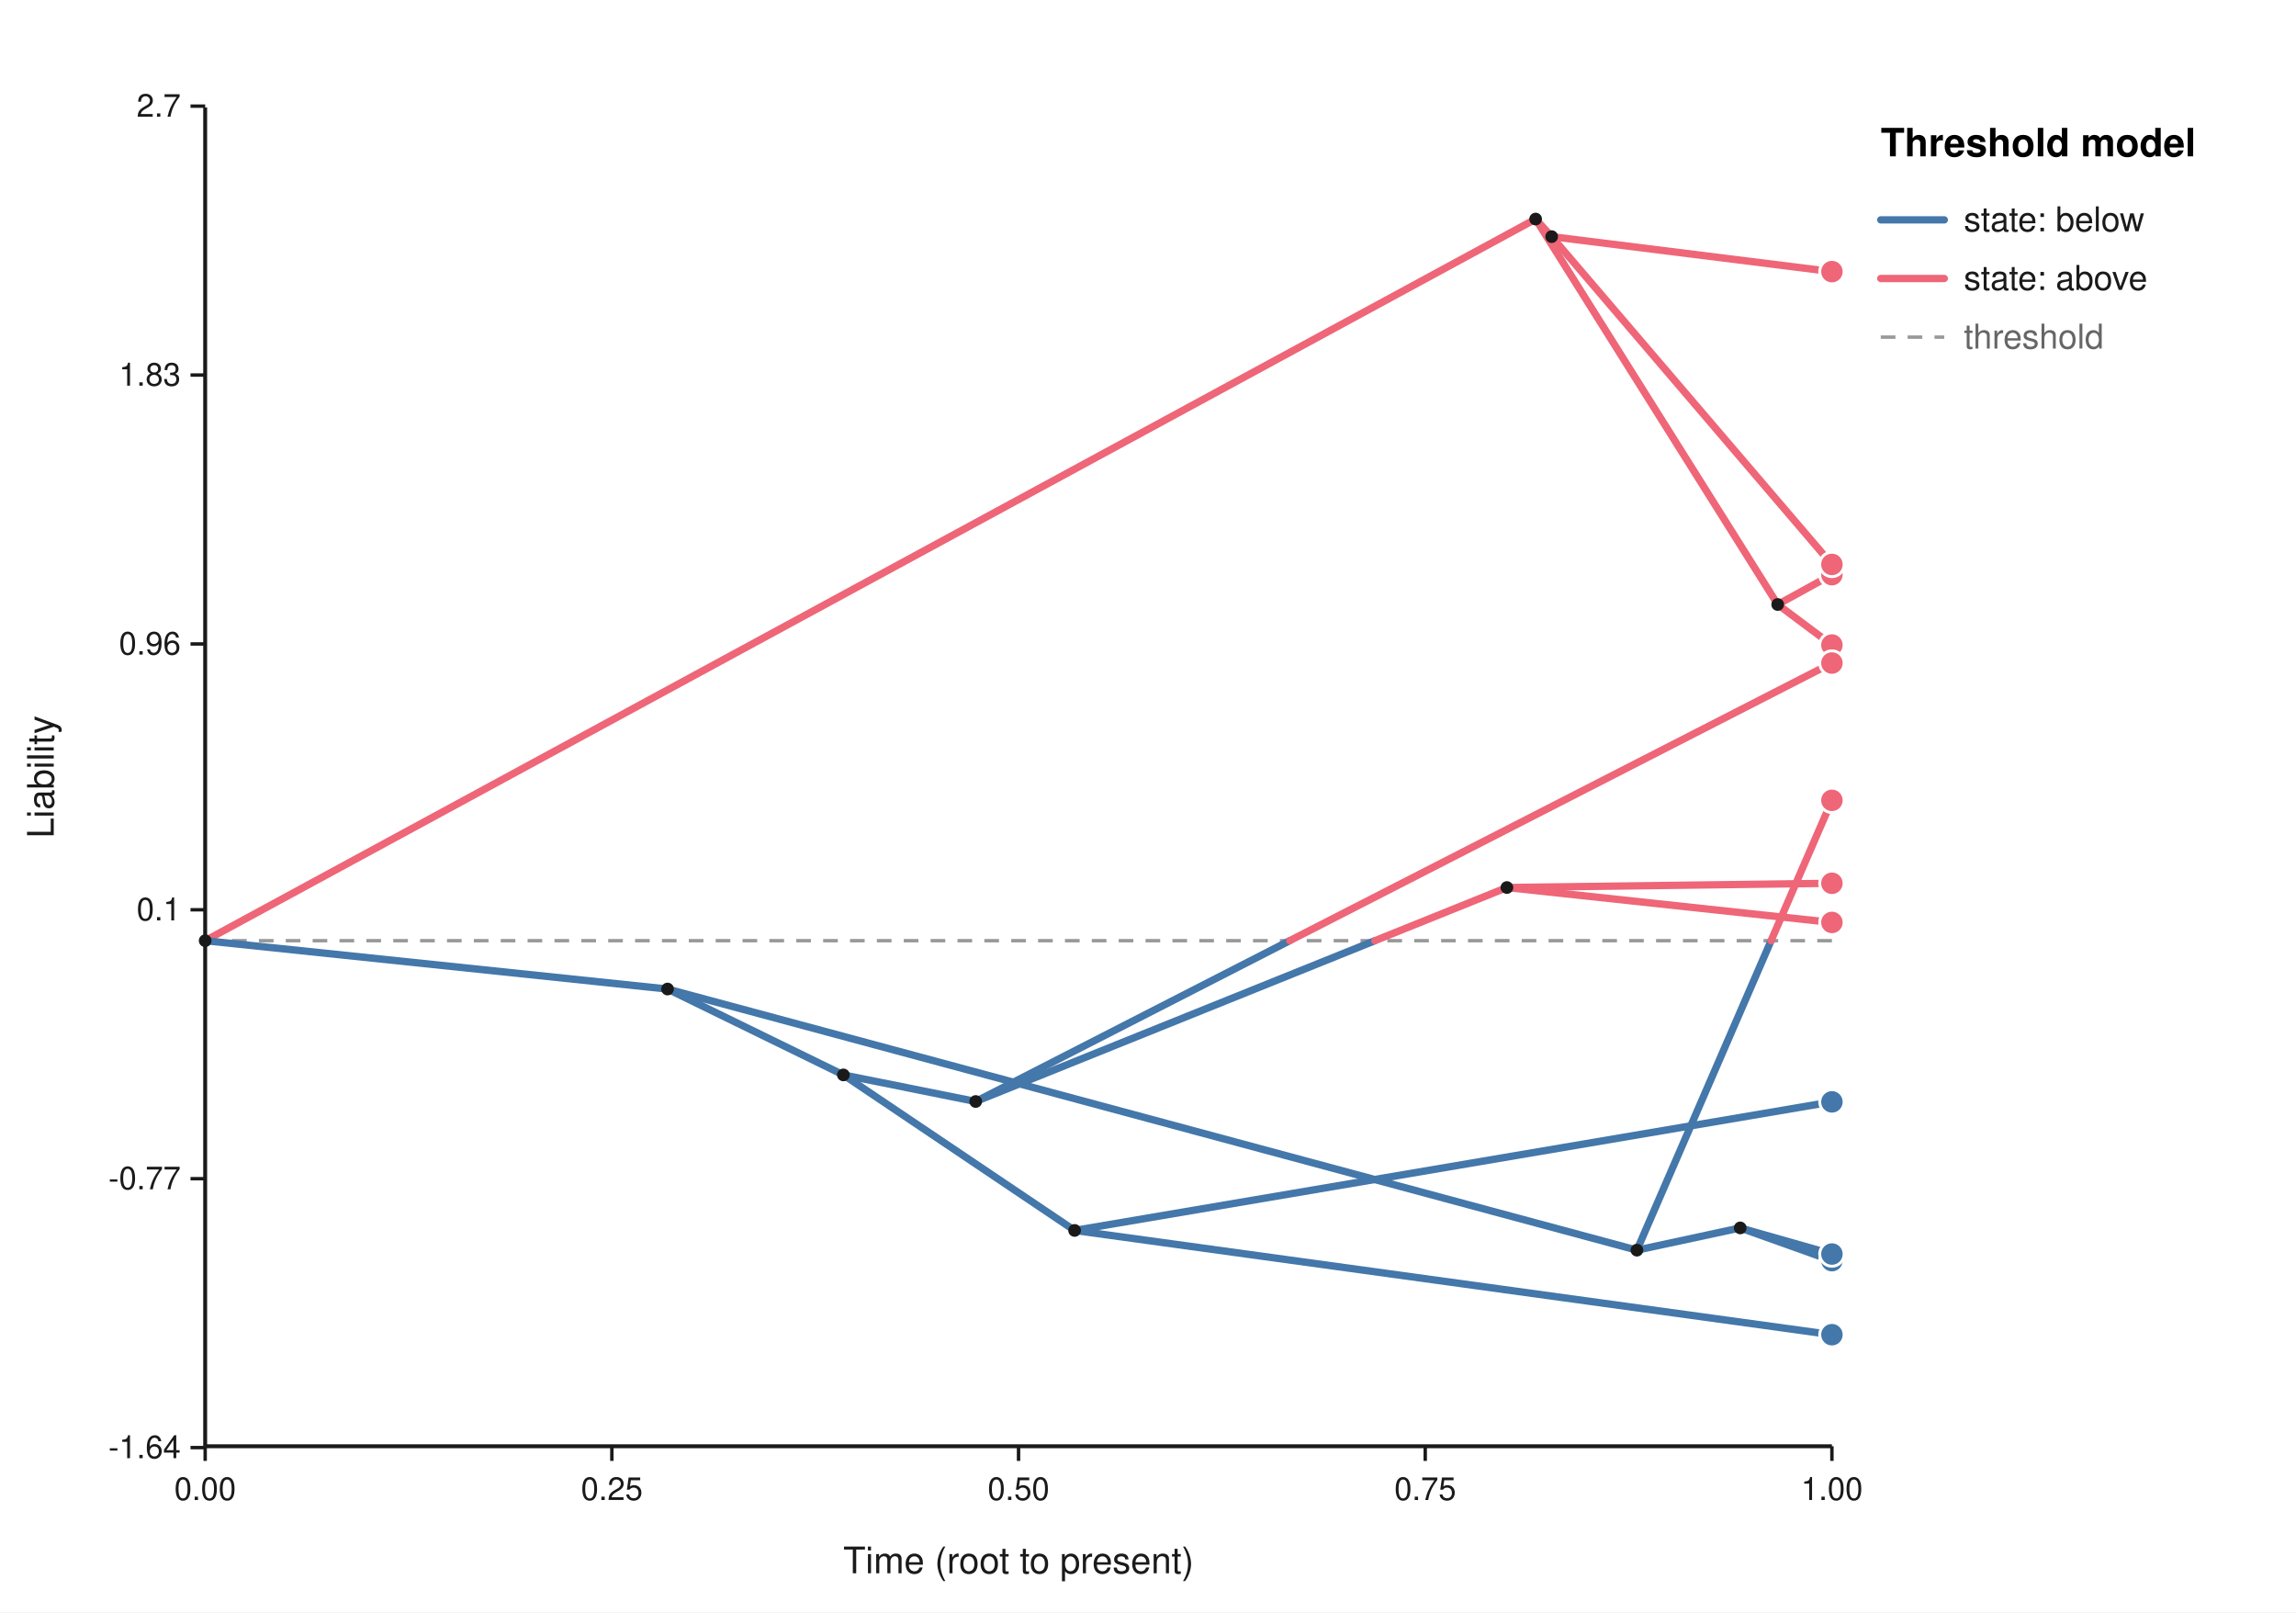
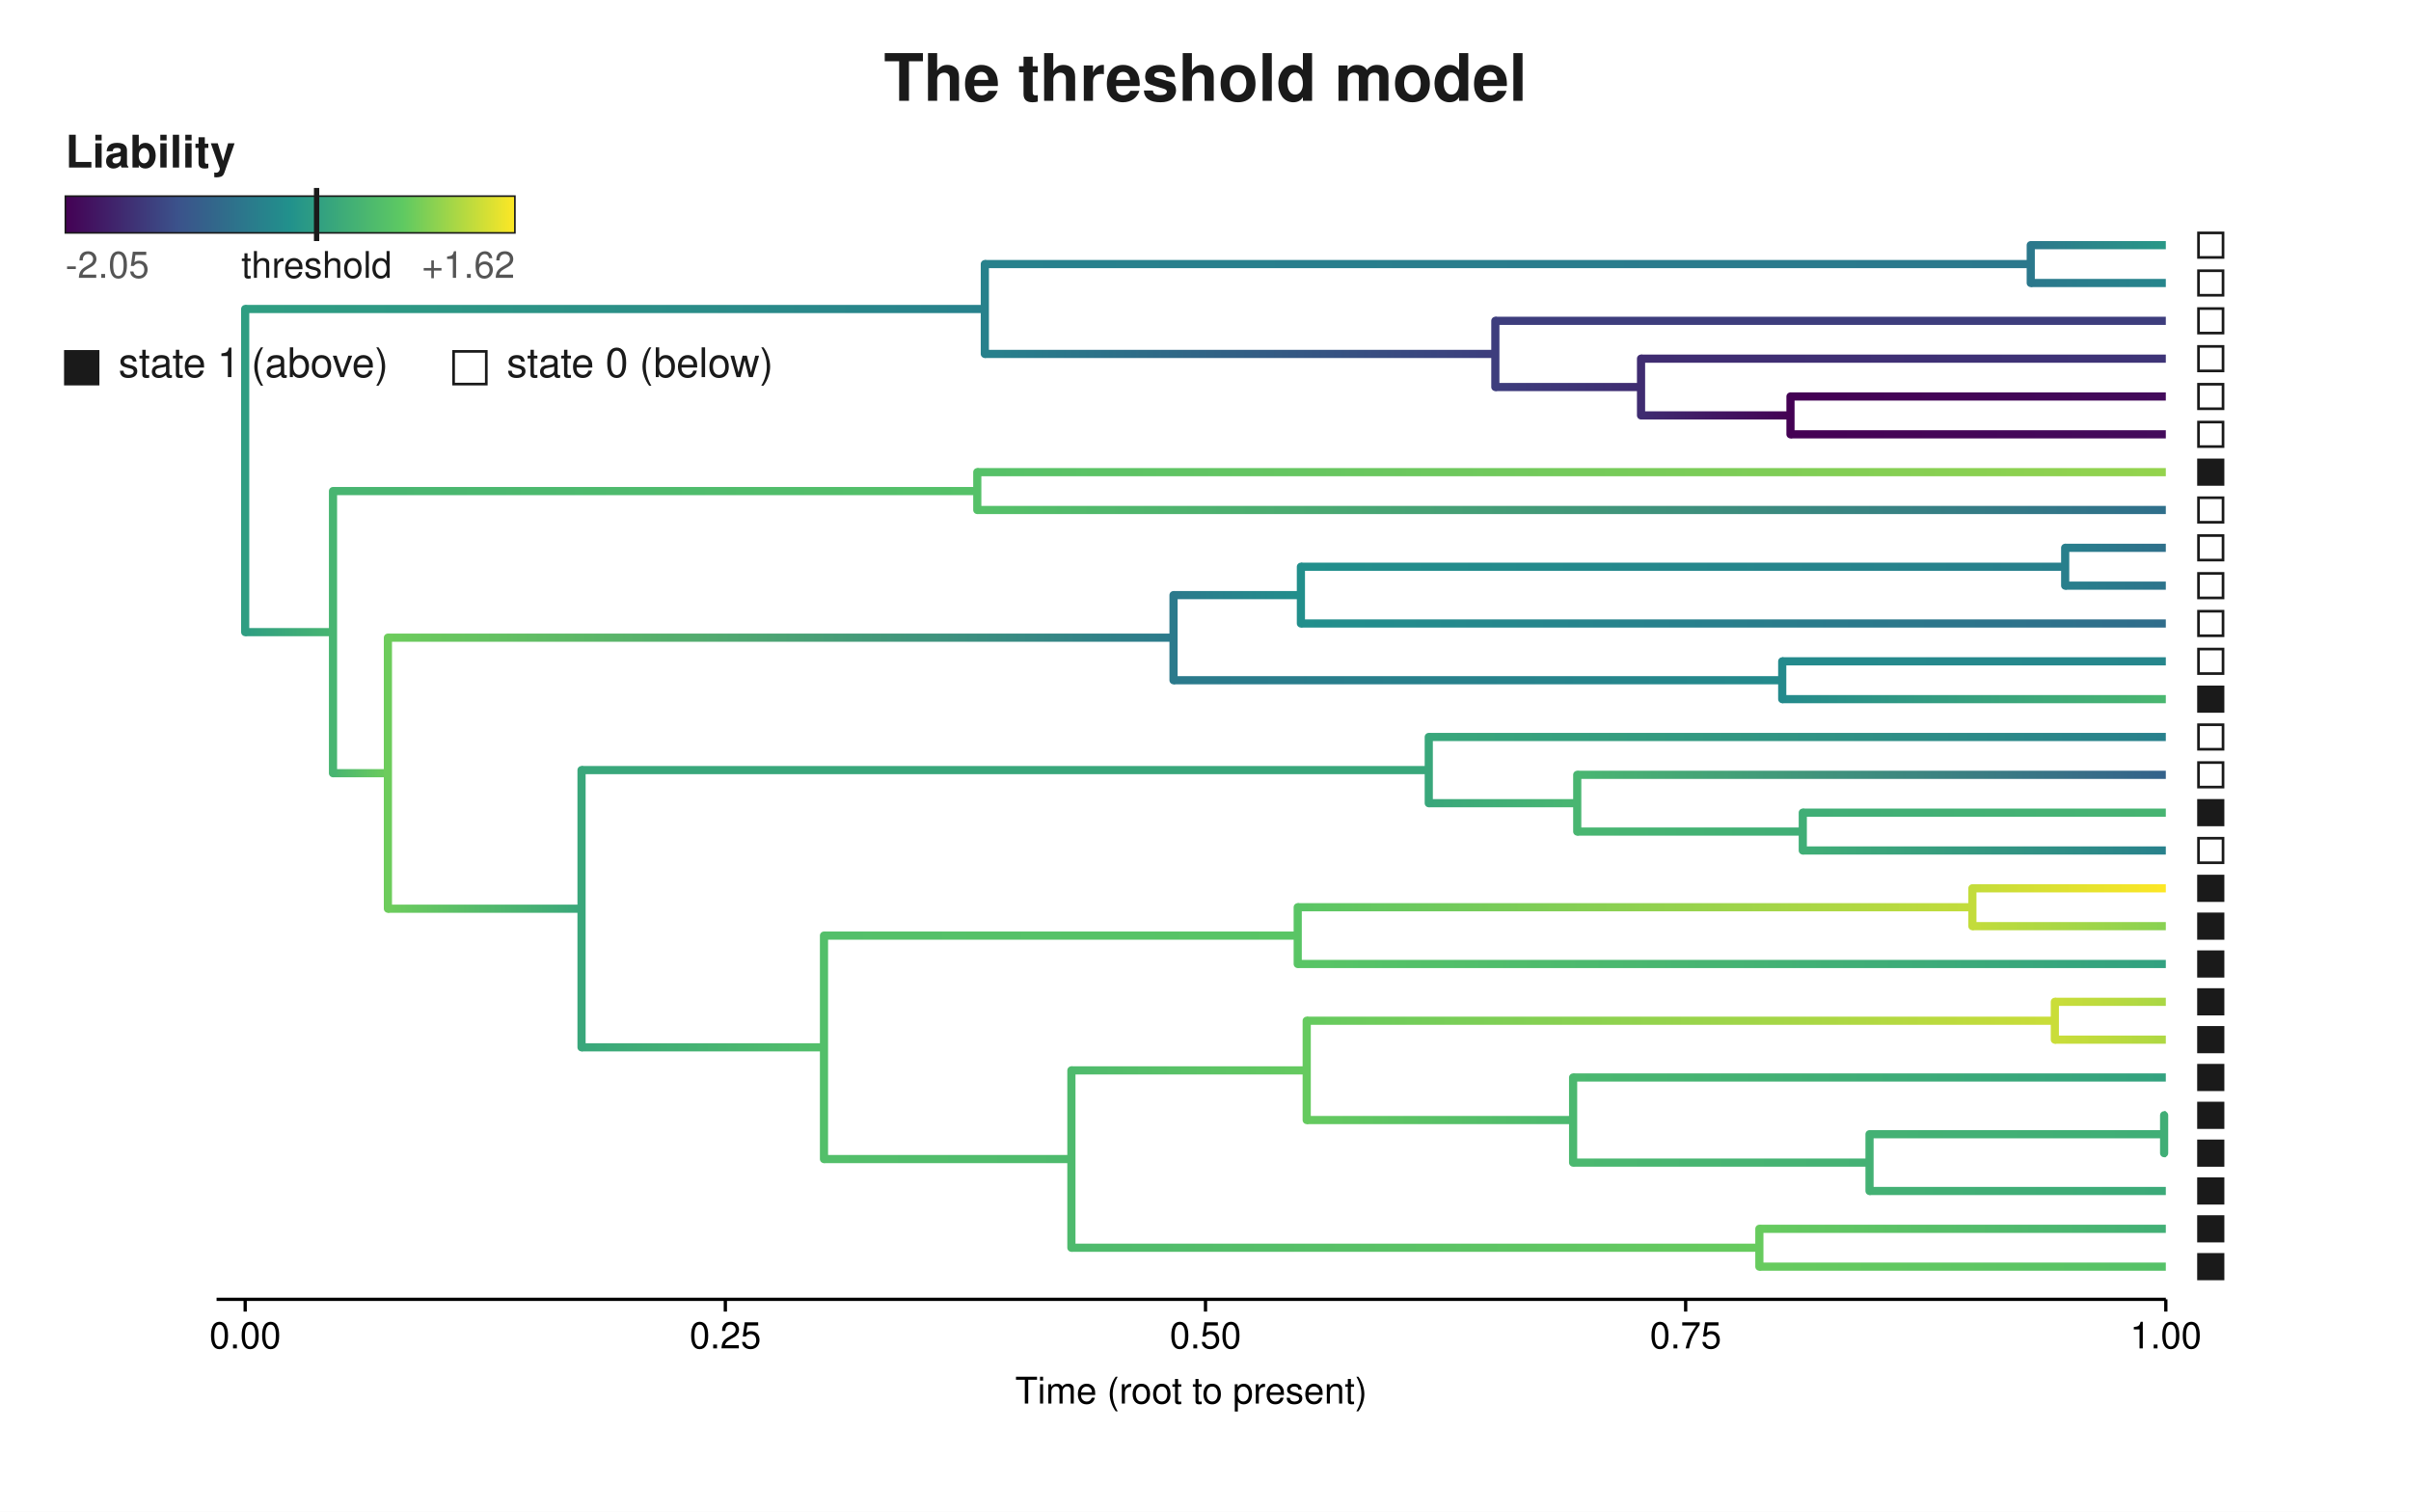
- <svg xmlns="http://www.w3.org/2000/svg" width="940" height="660" viewBox="0 0 940 660">
+ <svg xmlns="http://www.w3.org/2000/svg" xmlns:xlink="http://www.w3.org/1999/xlink" width="1180" height="740" viewBox="-590.0 -370.0 1180 740">
  <defs>
- </defs>
-   <rect x="0" y="0" width="940" height="660" fill="white" />
-   <path d="M84,385.056 L750,385.056" stroke="#999999" stroke-width="1.4" stroke-dasharray="6,5" />
-   <path d="M84,592 L750,592" stroke="#1a1a1a" stroke-width="1.6" />
-   <path d="M84,44 L84,592" stroke="#1a1a1a" stroke-width="1.6" />
-   <path d="M84.0,592 L84.0,598" stroke="#1a1a1a" stroke-width="1.4" />
-   <text x="84.0" y="614" font-size="13" font-family="Helvetica" text-anchor="middle" fill="#1a1a1a">0.00</text>
-   <path d="M250.5,592 L250.5,598" stroke="#1a1a1a" stroke-width="1.4" />
-   <text x="250.5" y="614" font-size="13" font-family="Helvetica" text-anchor="middle" fill="#1a1a1a">0.25</text>
-   <path d="M417.0,592 L417.0,598" stroke="#1a1a1a" stroke-width="1.4" />
-   <text x="417.0" y="614" font-size="13" font-family="Helvetica" text-anchor="middle" fill="#1a1a1a">0.50</text>
-   <path d="M583.5,592 L583.5,598" stroke="#1a1a1a" stroke-width="1.4" />
-   <text x="583.5" y="614" font-size="13" font-family="Helvetica" text-anchor="middle" fill="#1a1a1a">0.75</text>
-   <path d="M750.0,592 L750.0,598" stroke="#1a1a1a" stroke-width="1.4" />
-   <text x="750.0" y="614" font-size="13" font-family="Helvetica" text-anchor="middle" fill="#1a1a1a">1.00</text>
-   <path d="M78,592.552 L84,592.552" stroke="#1a1a1a" stroke-width="1.4" />
-   <text x="74" y="592.552" font-size="13" font-family="Helvetica" text-anchor="end" dominant-baseline="middle" fill="#1a1a1a">-1.64</text>
-   <path d="M78,482.478 L84,482.478" stroke="#1a1a1a" stroke-width="1.4" />
-   <text x="74" y="482.478" font-size="13" font-family="Helvetica" text-anchor="end" dominant-baseline="middle" fill="#1a1a1a">-0.77</text>
-   <path d="M78,372.403 L84,372.403" stroke="#1a1a1a" stroke-width="1.4" />
-   <text x="74" y="372.403" font-size="13" font-family="Helvetica" text-anchor="end" dominant-baseline="middle" fill="#1a1a1a">0.1</text>
-   <path d="M78,263.594 L84,263.594" stroke="#1a1a1a" stroke-width="1.4" />
-   <text x="74" y="263.594" font-size="13" font-family="Helvetica" text-anchor="end" dominant-baseline="middle" fill="#1a1a1a">0.96</text>
-   <path d="M78,153.52 L84,153.52" stroke="#1a1a1a" stroke-width="1.4" />
-   <text x="74" y="153.52" font-size="13" font-family="Helvetica" text-anchor="end" dominant-baseline="middle" fill="#1a1a1a">1.83</text>
-   <path d="M78,43.446 L84,43.446" stroke="#1a1a1a" stroke-width="1.4" />
-   <text x="74" y="43.446" font-size="13" font-family="Helvetica" text-anchor="end" dominant-baseline="middle" fill="#1a1a1a">2.7</text>
-   <text x="417.0" y="644" font-size="15" font-family="Helvetica" text-anchor="middle" fill="#1a1a1a">Time (root to present)</text>
-   <text x="22" y="318.0" font-size="15" font-family="Helvetica" text-anchor="middle" fill="#1a1a1a" transform="rotate(-90, 22, 318.0)">Liability</text>
-   <path d="M84.0,385.056 L628.7,89.667" stroke="#EE6677" stroke-width="3.0" stroke-linecap="round" />
-   <path d="M628.7,89.667 L727.802,247.44" stroke="#EE6677" stroke-width="3.0" stroke-linecap="round" />
-   <path d="M727.802,247.44 L750.0,235.225" stroke="#EE6677" stroke-width="3.0" stroke-linecap="round" />
-   <path d="M727.802,247.44 L750.0,264.029" stroke="#EE6677" stroke-width="3.0" stroke-linecap="round" />
-   <path d="M628.7,89.667 L635.268,96.86" stroke="#EE6677" stroke-width="3.0" stroke-linecap="round" />
-   <path d="M635.268,96.86 L750.0,111.182" stroke="#EE6677" stroke-width="3.0" stroke-linecap="round" />
-   <path d="M635.268,96.86 L750.0,231.038" stroke="#EE6677" stroke-width="3.0" stroke-linecap="round" />
-   <path d="M84.0,385.056 L84.0,385.056" stroke="#EE6677" stroke-width="3.0" stroke-linecap="round" />
-   <path d="M84.0,385.056 L273.3,404.845" stroke="#4477AA" stroke-width="3.0" stroke-linecap="round" />
-   <path d="M273.3,404.845 L670.162,511.733" stroke="#4477AA" stroke-width="3.0" stroke-linecap="round" />
-   <path d="M670.162,511.733 L725.089,385.056" stroke="#4477AA" stroke-width="3.0" stroke-linecap="round" />
-   <path d="M725.089,385.056 L750.0,327.603" stroke="#EE6677" stroke-width="3.0" stroke-linecap="round" />
-   <path d="M670.162,511.733 L712.457,502.627" stroke="#4477AA" stroke-width="3.0" stroke-linecap="round" />
-   <path d="M712.457,502.627 L750.0,516.026" stroke="#4477AA" stroke-width="3.0" stroke-linecap="round" />
-   <path d="M712.457,502.627 L750.0,513.316" stroke="#4477AA" stroke-width="3.0" stroke-linecap="round" />
-   <path d="M273.3,404.845 L345.283,439.994" stroke="#4477AA" stroke-width="3.0" stroke-linecap="round" />
-   <path d="M345.283,439.994 L439.953,503.66" stroke="#4477AA" stroke-width="3.0" stroke-linecap="round" />
-   <path d="M439.953,503.66 L750.0,546.333" stroke="#4477AA" stroke-width="3.0" stroke-linecap="round" />
-   <path d="M439.953,503.66 L750.0,451.034" stroke="#4477AA" stroke-width="3.0" stroke-linecap="round" />
-   <path d="M345.283,439.994 L399.46,450.882" stroke="#4477AA" stroke-width="3.0" stroke-linecap="round" />
-   <path d="M399.46,450.882 L562.904,385.056" stroke="#4477AA" stroke-width="3.0" stroke-linecap="round" />
-   <path d="M562.904,385.056 L616.942,363.292" stroke="#EE6677" stroke-width="3.0" stroke-linecap="round" />
-   <path d="M616.942,363.292 L750.0,377.584" stroke="#EE6677" stroke-width="3.0" stroke-linecap="round" />
-   <path d="M616.942,363.292 L750.0,361.557" stroke="#EE6677" stroke-width="3.0" stroke-linecap="round" />
-   <path d="M399.46,450.882 L528.025,385.056" stroke="#4477AA" stroke-width="3.0" stroke-linecap="round" />
-   <path d="M528.025,385.056 L750.0,271.402" stroke="#EE6677" stroke-width="3.0" stroke-linecap="round" />
-   <circle cx="84.0" cy="385.056" r="2.6" fill="#1a1a1a" />
-   <circle cx="628.7" cy="89.667" r="2.6" fill="#1a1a1a" />
-   <circle cx="727.802" cy="247.44" r="2.6" fill="#1a1a1a" />
-   <circle cx="750.0" cy="235.225" r="5.0" fill="#EE6677" stroke="white" stroke-width="1.2" />
-   <circle cx="750.0" cy="264.029" r="5.0" fill="#EE6677" stroke="white" stroke-width="1.2" />
-   <circle cx="635.268" cy="96.86" r="2.6" fill="#1a1a1a" />
-   <circle cx="750.0" cy="111.182" r="5.0" fill="#EE6677" stroke="white" stroke-width="1.2" />
-   <circle cx="750.0" cy="231.038" r="5.0" fill="#EE6677" stroke="white" stroke-width="1.2" />
-   <circle cx="273.3" cy="404.845" r="2.6" fill="#1a1a1a" />
-   <circle cx="670.162" cy="511.733" r="2.6" fill="#1a1a1a" />
-   <circle cx="750.0" cy="327.603" r="5.0" fill="#EE6677" stroke="white" stroke-width="1.2" />
-   <circle cx="712.457" cy="502.627" r="2.6" fill="#1a1a1a" />
-   <circle cx="750.0" cy="516.026" r="5.0" fill="#4477AA" stroke="white" stroke-width="1.2" />
-   <circle cx="750.0" cy="513.316" r="5.0" fill="#4477AA" stroke="white" stroke-width="1.2" />
-   <circle cx="345.283" cy="439.994" r="2.6" fill="#1a1a1a" />
-   <circle cx="439.953" cy="503.66" r="2.6" fill="#1a1a1a" />
-   <circle cx="750.0" cy="546.333" r="5.0" fill="#4477AA" stroke="white" stroke-width="1.2" />
-   <circle cx="750.0" cy="451.034" r="5.0" fill="#4477AA" stroke="white" stroke-width="1.2" />
-   <circle cx="399.46" cy="450.882" r="2.6" fill="#1a1a1a" />
-   <circle cx="616.942" cy="363.292" r="2.6" fill="#1a1a1a" />
-   <circle cx="750.0" cy="377.584" r="5.0" fill="#EE6677" stroke="white" stroke-width="1.2" />
-   <circle cx="750.0" cy="361.557" r="5.0" fill="#EE6677" stroke="white" stroke-width="1.2" />
-   <circle cx="750.0" cy="271.402" r="5.0" fill="#EE6677" stroke="white" stroke-width="1.2" />
-   <text x="770" y="64" font-size="16" font-weight="bold" font-family="Helvetica" text-anchor="start">Threshold model</text>
-   <path d="M770,90 L796,90" stroke="#4477AA" stroke-width="3.0" stroke-linecap="round" />
-   <text x="804" y="90" font-size="14" font-family="Helvetica" text-anchor="start" dominant-baseline="middle" fill="#1a1a1a">state: below</text>
-   <path d="M770,114 L796,114" stroke="#EE6677" stroke-width="3.0" stroke-linecap="round" />
-   <text x="804" y="114" font-size="14" font-family="Helvetica" text-anchor="start" dominant-baseline="middle" fill="#1a1a1a">state: above</text>
-   <path d="M770,138 L796,138" stroke="#999999" stroke-width="1.4" stroke-dasharray="6,5" />
-   <text x="804" y="138" font-size="14" font-family="Helvetica" text-anchor="start" dominant-baseline="middle" fill="#666">threshold</text>
+     <linearGradient x1="-470.0" y1="-218.75" x2="-108" y2="-218.75" gradientUnits="userSpaceOnUse" id="grad_kk3q4b">
+       <stop offset="0" stop-color="#2f9e82" />
+       <stop offset="1" stop-color="#27818c" />
+     </linearGradient>
+     <linearGradient x1="-470.0" y1="-60.583" x2="-427.021" y2="-60.583" gradientUnits="userSpaceOnUse" id="grad_0b2nqb">
+       <stop offset="0" stop-color="#2f9e82" />
+       <stop offset="1" stop-color="#48b571" />
+     </linearGradient>
+     <linearGradient x1="-108" y1="-240.741" x2="403.891" y2="-240.741" gradientUnits="userSpaceOnUse" id="grad_pmy6rl">
+       <stop offset="0" stop-color="#27818c" />
+       <stop offset="1" stop-color="#2b788c" />
+     </linearGradient>
+     <linearGradient x1="-108" y1="-196.759" x2="141.858" y2="-196.759" gradientUnits="userSpaceOnUse" id="grad_xygypl">
+       <stop offset="0" stop-color="#27818c" />
+       <stop offset="1" stop-color="#3d3d7d" />
+     </linearGradient>
+     <linearGradient x1="-427.021" y1="-129.63" x2="-111.694" y2="-129.63" gradientUnits="userSpaceOnUse" id="grad_hkqjmu">
+       <stop offset="0" stop-color="#48b571" />
+       <stop offset="1" stop-color="#55c168" />
+     </linearGradient>
+     <linearGradient x1="-427.021" y1="8.464" x2="-400.146" y2="8.464" gradientUnits="userSpaceOnUse" id="grad_ur51e3">
+       <stop offset="0" stop-color="#48b571" />
+       <stop offset="1" stop-color="#6dcc5c" />
+     </linearGradient>
+     <linearGradient x1="403.891" y1="-250.0" x2="470.0" y2="-250.0" gradientUnits="userSpaceOnUse" id="grad_9jqhuf">
+       <stop offset="0" stop-color="#2b788c" />
+       <stop offset="1" stop-color="#299887" />
+     </linearGradient>
+     <linearGradient x1="403.891" y1="-231.481" x2="470.0" y2="-231.481" gradientUnits="userSpaceOnUse" id="grad_rbxjdl">
+       <stop offset="0" stop-color="#2b788c" />
+       <stop offset="1" stop-color="#26858c" />
+     </linearGradient>
+     <linearGradient x1="141.858" y1="-212.963" x2="470.0" y2="-212.963" gradientUnits="userSpaceOnUse" id="grad_q8fz7q">
+       <stop offset="0" stop-color="#3d3d7d" />
+       <stop offset="1" stop-color="#3d3d7d" />
+     </linearGradient>
+     <linearGradient x1="141.858" y1="-180.556" x2="213.16" y2="-180.556" gradientUnits="userSpaceOnUse" id="grad_7ocxms">
+       <stop offset="0" stop-color="#3d3d7d" />
+       <stop offset="1" stop-color="#3f2c71" />
+     </linearGradient>
+     <linearGradient x1="-111.694" y1="-138.889" x2="470.0" y2="-138.889" gradientUnits="userSpaceOnUse" id="grad_3shbuc">
+       <stop offset="0" stop-color="#55c168" />
+       <stop offset="1" stop-color="#94d34d" />
+     </linearGradient>
+     <linearGradient x1="-111.694" y1="-120.37" x2="470.0" y2="-120.37" gradientUnits="userSpaceOnUse" id="grad_did80r">
+       <stop offset="0" stop-color="#55c168" />
+       <stop offset="1" stop-color="#2f6f8b" />
+     </linearGradient>
+     <linearGradient x1="-400.146" y1="-57.87" x2="-15.65" y2="-57.87" gradientUnits="userSpaceOnUse" id="grad_uy7s40">
+       <stop offset="0" stop-color="#6dcc5c" />
+       <stop offset="1" stop-color="#2b7a8c" />
+     </linearGradient>
+     <linearGradient x1="-400.146" y1="74.797" x2="-305.385" y2="74.797" gradientUnits="userSpaceOnUse" id="grad_pmgl9z">
+       <stop offset="0" stop-color="#6dcc5c" />
+       <stop offset="1" stop-color="#39a77b" />
+     </linearGradient>
+     <linearGradient x1="213.16" y1="-194.444" x2="470.0" y2="-194.444" gradientUnits="userSpaceOnUse" id="grad_xj9vbq">
+       <stop offset="0" stop-color="#3f2c71" />
+       <stop offset="1" stop-color="#3e3477" />
+     </linearGradient>
+     <linearGradient x1="213.16" y1="-166.667" x2="286.305" y2="-166.667" gradientUnits="userSpaceOnUse" id="grad_pul514">
+       <stop offset="0" stop-color="#3f2c71" />
+       <stop offset="1" stop-color="#440154" />
+     </linearGradient>
+     <linearGradient x1="-15.65" y1="-78.704" x2="46.689" y2="-78.704" gradientUnits="userSpaceOnUse" id="grad_lwgd47">
+       <stop offset="0" stop-color="#2b7a8c" />
+       <stop offset="1" stop-color="#228f8c" />
+     </linearGradient>
+     <linearGradient x1="-15.65" y1="-37.037" x2="282.265" y2="-37.037" gradientUnits="userSpaceOnUse" id="grad_pklnyn">
+       <stop offset="0" stop-color="#2b7a8c" />
+       <stop offset="1" stop-color="#248a8c" />
+     </linearGradient>
+     <linearGradient x1="-305.385" y1="6.944" x2="109.27" y2="6.944" gradientUnits="userSpaceOnUse" id="grad_6jfvn2">
+       <stop offset="0" stop-color="#39a77b" />
+       <stop offset="1" stop-color="#39a77b" />
+     </linearGradient>
+     <linearGradient x1="-305.385" y1="142.65" x2="-186.721" y2="142.65" gradientUnits="userSpaceOnUse" id="grad_f1fdh0">
+       <stop offset="0" stop-color="#39a77b" />
+       <stop offset="1" stop-color="#53bf6a" />
+     </linearGradient>
+     <linearGradient x1="286.305" y1="-175.926" x2="470.0" y2="-175.926" gradientUnits="userSpaceOnUse" id="grad_ua5aa3">
+       <stop offset="0" stop-color="#440154" />
+       <stop offset="1" stop-color="#430b5b" />
+     </linearGradient>
+     <linearGradient x1="286.305" y1="-157.407" x2="470.0" y2="-157.407" gradientUnits="userSpaceOnUse" id="grad_mcjrcc">
+       <stop offset="0" stop-color="#440154" />
+       <stop offset="1" stop-color="#430b5b" />
+     </linearGradient>
+     <linearGradient x1="46.689" y1="-92.593" x2="420.748" y2="-92.593" gradientUnits="userSpaceOnUse" id="grad_yxwhx4">
+       <stop offset="0" stop-color="#228f8c" />
+       <stop offset="1" stop-color="#287f8c" />
+     </linearGradient>
+     <linearGradient x1="46.689" y1="-64.815" x2="470.0" y2="-64.815" gradientUnits="userSpaceOnUse" id="grad_cuuuon">
+       <stop offset="0" stop-color="#228f8c" />
+       <stop offset="1" stop-color="#306d8b" />
+     </linearGradient>
+     <linearGradient x1="282.265" y1="-46.296" x2="470.0" y2="-46.296" gradientUnits="userSpaceOnUse" id="grad_bwsoev">
+       <stop offset="0" stop-color="#248a8c" />
+       <stop offset="1" stop-color="#26868c" />
+     </linearGradient>
+     <linearGradient x1="282.265" y1="-27.778" x2="470.0" y2="-27.778" gradientUnits="userSpaceOnUse" id="grad_0sjmxc">
+       <stop offset="0" stop-color="#248a8c" />
+       <stop offset="1" stop-color="#4ab770" />
+     </linearGradient>
+     <linearGradient x1="109.27" y1="-9.259" x2="470.0" y2="-9.259" gradientUnits="userSpaceOnUse" id="grad_2hs0sd">
+       <stop offset="0" stop-color="#39a77b" />
+       <stop offset="1" stop-color="#28808c" />
+     </linearGradient>
+     <linearGradient x1="109.27" y1="23.148" x2="181.936" y2="23.148" gradientUnits="userSpaceOnUse" id="grad_n8zbx5">
+       <stop offset="0" stop-color="#39a77b" />
+       <stop offset="1" stop-color="#49b671" />
+     </linearGradient>
+     <linearGradient x1="-186.721" y1="87.963" x2="45.135" y2="87.963" gradientUnits="userSpaceOnUse" id="grad_7z0fjp">
+       <stop offset="0" stop-color="#53bf6a" />
+       <stop offset="1" stop-color="#59c565" />
+     </linearGradient>
+     <linearGradient x1="-186.721" y1="197.338" x2="-65.636" y2="197.338" gradientUnits="userSpaceOnUse" id="grad_p5dfkr">
+       <stop offset="0" stop-color="#53bf6a" />
+       <stop offset="1" stop-color="#4eba6d" />
+     </linearGradient>
+     <linearGradient x1="420.748" y1="-101.852" x2="470.0" y2="-101.852" gradientUnits="userSpaceOnUse" id="grad_6aleyu">
+       <stop offset="0" stop-color="#287f8c" />
+       <stop offset="1" stop-color="#2f708b" />
+     </linearGradient>
+     <linearGradient x1="420.748" y1="-83.333" x2="470.0" y2="-83.333" gradientUnits="userSpaceOnUse" id="grad_mhd7ie">
+       <stop offset="0" stop-color="#287f8c" />
+       <stop offset="1" stop-color="#2d748c" />
+     </linearGradient>
+     <linearGradient x1="181.936" y1="9.259" x2="470.0" y2="9.259" gradientUnits="userSpaceOnUse" id="grad_ani03z">
+       <stop offset="0" stop-color="#49b671" />
+       <stop offset="1" stop-color="#34628b" />
+     </linearGradient>
+     <linearGradient x1="181.936" y1="37.037" x2="292.325" y2="37.037" gradientUnits="userSpaceOnUse" id="grad_fyv0cu">
+       <stop offset="0" stop-color="#49b671" />
+       <stop offset="1" stop-color="#40ae76" />
+     </linearGradient>
+     <linearGradient x1="45.135" y1="74.074" x2="375.326" y2="74.074" gradientUnits="userSpaceOnUse" id="grad_tskx2l">
+       <stop offset="0" stop-color="#59c565" />
+       <stop offset="1" stop-color="#c3dc3b" />
+     </linearGradient>
+     <linearGradient x1="45.135" y1="101.852" x2="470.0" y2="101.852" gradientUnits="userSpaceOnUse" id="grad_n6wx8x">
+       <stop offset="0" stop-color="#59c565" />
+       <stop offset="1" stop-color="#32a180" />
+     </linearGradient>
+     <linearGradient x1="-65.636" y1="153.935" x2="49.532" y2="153.935" gradientUnits="userSpaceOnUse" id="grad_evyrpo">
+       <stop offset="0" stop-color="#4eba6d" />
+       <stop offset="1" stop-color="#65ca5f" />
+     </linearGradient>
+     <linearGradient x1="-65.636" y1="240.741" x2="271.074" y2="240.741" gradientUnits="userSpaceOnUse" id="grad_0q8v5y">
+       <stop offset="0" stop-color="#4eba6d" />
+       <stop offset="1" stop-color="#67cb5e" />
+     </linearGradient>
+     <linearGradient x1="292.325" y1="27.778" x2="470.0" y2="27.778" gradientUnits="userSpaceOnUse" id="grad_zkj7ov">
+       <stop offset="0" stop-color="#40ae76" />
+       <stop offset="1" stop-color="#47b472" />
+     </linearGradient>
+     <linearGradient x1="292.325" y1="46.296" x2="470.0" y2="46.296" gradientUnits="userSpaceOnUse" id="grad_f1wc4l">
+       <stop offset="0" stop-color="#40ae76" />
+       <stop offset="1" stop-color="#28818c" />
+     </linearGradient>
+     <linearGradient x1="375.326" y1="64.815" x2="470.0" y2="64.815" gradientUnits="userSpaceOnUse" id="grad_rnq0zv">
+       <stop offset="0" stop-color="#c3dc3b" />
+       <stop offset="1" stop-color="#fde725" />
+     </linearGradient>
+     <linearGradient x1="375.326" y1="83.333" x2="470.0" y2="83.333" gradientUnits="userSpaceOnUse" id="grad_z39aq0">
+       <stop offset="0" stop-color="#c3dc3b" />
+       <stop offset="1" stop-color="#88d152" />
+     </linearGradient>
+     <linearGradient x1="49.532" y1="129.63" x2="415.687" y2="129.63" gradientUnits="userSpaceOnUse" id="grad_087y0f">
+       <stop offset="0" stop-color="#65ca5f" />
+       <stop offset="1" stop-color="#cadd39" />
+     </linearGradient>
+     <linearGradient x1="49.532" y1="178.241" x2="179.915" y2="178.241" gradientUnits="userSpaceOnUse" id="grad_ib1e40">
+       <stop offset="0" stop-color="#65ca5f" />
+       <stop offset="1" stop-color="#4bb86f" />
+     </linearGradient>
+     <linearGradient x1="271.074" y1="231.481" x2="470.0" y2="231.481" gradientUnits="userSpaceOnUse" id="grad_ma7ls6">
+       <stop offset="0" stop-color="#67cb5e" />
+       <stop offset="1" stop-color="#42af76" />
+     </linearGradient>
+     <linearGradient x1="271.074" y1="250.0" x2="470.0" y2="250.0" gradientUnits="userSpaceOnUse" id="grad_unqeak">
+       <stop offset="0" stop-color="#67cb5e" />
+       <stop offset="1" stop-color="#55c168" />
+     </linearGradient>
+     <linearGradient x1="415.687" y1="120.37" x2="470.0" y2="120.37" gradientUnits="userSpaceOnUse" id="grad_f8j0ni">
+       <stop offset="0" stop-color="#cadd39" />
+       <stop offset="1" stop-color="#a9d745" />
+     </linearGradient>
+     <linearGradient x1="415.687" y1="138.889" x2="470.0" y2="138.889" gradientUnits="userSpaceOnUse" id="grad_dnb1mq">
+       <stop offset="0" stop-color="#cadd39" />
+       <stop offset="1" stop-color="#aed843" />
+     </linearGradient>
+     <linearGradient x1="179.915" y1="157.407" x2="470.0" y2="157.407" gradientUnits="userSpaceOnUse" id="grad_hhuyoi">
+       <stop offset="0" stop-color="#4bb86f" />
+       <stop offset="1" stop-color="#33a27f" />
+     </linearGradient>
+     <linearGradient x1="179.915" y1="199.074" x2="324.991" y2="199.074" gradientUnits="userSpaceOnUse" id="grad_5dayuf">
+       <stop offset="0" stop-color="#4bb86f" />
+       <stop offset="1" stop-color="#44b174" />
+     </linearGradient>
+     <linearGradient x1="324.991" y1="185.185" x2="469.171" y2="185.185" gradientUnits="userSpaceOnUse" id="grad_up2kbw">
+       <stop offset="0" stop-color="#44b174" />
+       <stop offset="1" stop-color="#40ae76" />
+     </linearGradient>
+     <linearGradient x1="324.991" y1="212.963" x2="470.0" y2="212.963" gradientUnits="userSpaceOnUse" id="grad_1xboy6">
+       <stop offset="0" stop-color="#44b174" />
+       <stop offset="1" stop-color="#3caa79" />
+     </linearGradient>
+     <linearGradient x1="469.171" y1="175.926" x2="470.0" y2="175.926" gradientUnits="userSpaceOnUse" id="grad_ttryfi">
+       <stop offset="0" stop-color="#40ae76" />
+       <stop offset="1" stop-color="#45b273" />
+     </linearGradient>
+     <linearGradient x1="469.171" y1="194.444" x2="470.0" y2="194.444" gradientUnits="userSpaceOnUse" id="grad_t73v0b">
+       <stop offset="0" stop-color="#40ae76" />
+       <stop offset="1" stop-color="#3fad77" />
+     </linearGradient>
+     <linearGradient x1="-558.0" y1="-274.0" x2="-338.0" y2="-274.0" gradientUnits="userSpaceOnUse" id="d0">
+       <stop offset="0.0" stop-color="#440154" />
+       <stop offset="0.25" stop-color="#3b528b" />
+       <stop offset="0.5" stop-color="#21918c" />
+       <stop offset="0.75" stop-color="#5ec962" />
+       <stop offset="1.0" stop-color="#fde725" />
+     </linearGradient>
+   </defs>
+   <rect x="-590.0" y="-370.0" width="1180" height="740" fill="white" />
+   <use xlink:href="#grad_kk3q4b" />
+   <path d="M-470.0,-218.75 L-108,-218.75" stroke="url(#grad_kk3q4b)" stroke-width="4.0" />
+   <use xlink:href="#grad_0b2nqb" />
+   <path d="M-470.0,-60.583 L-427.021,-60.583" stroke="url(#grad_0b2nqb)" stroke-width="4.0" />
+   <use xlink:href="#grad_pmy6rl" />
+   <path d="M-108,-240.741 L403.891,-240.741" stroke="url(#grad_pmy6rl)" stroke-width="4.0" />
+   <use xlink:href="#grad_xygypl" />
+   <path d="M-108,-196.759 L141.858,-196.759" stroke="url(#grad_xygypl)" stroke-width="4.0" />
+   <use xlink:href="#grad_hkqjmu" />
+   <path d="M-427.021,-129.63 L-111.694,-129.63" stroke="url(#grad_hkqjmu)" stroke-width="4.0" />
+   <use xlink:href="#grad_ur51e3" />
+   <path d="M-427.021,8.464 L-400.146,8.464" stroke="url(#grad_ur51e3)" stroke-width="4.0" />
+   <use xlink:href="#grad_9jqhuf" />
+   <path d="M403.891,-250.0 L470.0,-250.0" stroke="url(#grad_9jqhuf)" stroke-width="4.0" />
+   <use xlink:href="#grad_rbxjdl" />
+   <path d="M403.891,-231.481 L470.0,-231.481" stroke="url(#grad_rbxjdl)" stroke-width="4.0" />
+   <use xlink:href="#grad_q8fz7q" />
+   <path d="M141.858,-212.963 L470.0,-212.963" stroke="url(#grad_q8fz7q)" stroke-width="4.0" />
+   <use xlink:href="#grad_7ocxms" />
+   <path d="M141.858,-180.556 L213.16,-180.556" stroke="url(#grad_7ocxms)" stroke-width="4.0" />
+   <use xlink:href="#grad_3shbuc" />
+   <path d="M-111.694,-138.889 L470.0,-138.889" stroke="url(#grad_3shbuc)" stroke-width="4.0" />
+   <use xlink:href="#grad_did80r" />
+   <path d="M-111.694,-120.37 L470.0,-120.37" stroke="url(#grad_did80r)" stroke-width="4.0" />
+   <use xlink:href="#grad_uy7s40" />
+   <path d="M-400.146,-57.87 L-15.65,-57.87" stroke="url(#grad_uy7s40)" stroke-width="4.0" />
+   <use xlink:href="#grad_pmgl9z" />
+   <path d="M-400.146,74.797 L-305.385,74.797" stroke="url(#grad_pmgl9z)" stroke-width="4.0" />
+   <use xlink:href="#grad_xj9vbq" />
+   <path d="M213.16,-194.444 L470.0,-194.444" stroke="url(#grad_xj9vbq)" stroke-width="4.0" />
+   <use xlink:href="#grad_pul514" />
+   <path d="M213.16,-166.667 L286.305,-166.667" stroke="url(#grad_pul514)" stroke-width="4.0" />
+   <use xlink:href="#grad_lwgd47" />
+   <path d="M-15.65,-78.704 L46.689,-78.704" stroke="url(#grad_lwgd47)" stroke-width="4.0" />
+   <use xlink:href="#grad_pklnyn" />
+   <path d="M-15.65,-37.037 L282.265,-37.037" stroke="url(#grad_pklnyn)" stroke-width="4.0" />
+   <use xlink:href="#grad_6jfvn2" />
+   <path d="M-305.385,6.944 L109.27,6.944" stroke="url(#grad_6jfvn2)" stroke-width="4.0" />
+   <use xlink:href="#grad_f1fdh0" />
+   <path d="M-305.385,142.65 L-186.721,142.65" stroke="url(#grad_f1fdh0)" stroke-width="4.0" />
+   <use xlink:href="#grad_ua5aa3" />
+   <path d="M286.305,-175.926 L470.0,-175.926" stroke="url(#grad_ua5aa3)" stroke-width="4.0" />
+   <use xlink:href="#grad_mcjrcc" />
+   <path d="M286.305,-157.407 L470.0,-157.407" stroke="url(#grad_mcjrcc)" stroke-width="4.0" />
+   <use xlink:href="#grad_yxwhx4" />
+   <path d="M46.689,-92.593 L420.748,-92.593" stroke="url(#grad_yxwhx4)" stroke-width="4.0" />
+   <use xlink:href="#grad_cuuuon" />
+   <path d="M46.689,-64.815 L470.0,-64.815" stroke="url(#grad_cuuuon)" stroke-width="4.0" />
+   <use xlink:href="#grad_bwsoev" />
+   <path d="M282.265,-46.296 L470.0,-46.296" stroke="url(#grad_bwsoev)" stroke-width="4.0" />
+   <use xlink:href="#grad_0sjmxc" />
+   <path d="M282.265,-27.778 L470.0,-27.778" stroke="url(#grad_0sjmxc)" stroke-width="4.0" />
+   <use xlink:href="#grad_2hs0sd" />
+   <path d="M109.27,-9.259 L470.0,-9.259" stroke="url(#grad_2hs0sd)" stroke-width="4.0" />
+   <use xlink:href="#grad_n8zbx5" />
+   <path d="M109.27,23.148 L181.936,23.148" stroke="url(#grad_n8zbx5)" stroke-width="4.0" />
+   <use xlink:href="#grad_7z0fjp" />
+   <path d="M-186.721,87.963 L45.135,87.963" stroke="url(#grad_7z0fjp)" stroke-width="4.0" />
+   <use xlink:href="#grad_p5dfkr" />
+   <path d="M-186.721,197.338 L-65.636,197.338" stroke="url(#grad_p5dfkr)" stroke-width="4.0" />
+   <use xlink:href="#grad_6aleyu" />
+   <path d="M420.748,-101.852 L470.0,-101.852" stroke="url(#grad_6aleyu)" stroke-width="4.0" />
+   <use xlink:href="#grad_mhd7ie" />
+   <path d="M420.748,-83.333 L470.0,-83.333" stroke="url(#grad_mhd7ie)" stroke-width="4.0" />
+   <use xlink:href="#grad_ani03z" />
+   <path d="M181.936,9.259 L470.0,9.259" stroke="url(#grad_ani03z)" stroke-width="4.0" />
+   <use xlink:href="#grad_fyv0cu" />
+   <path d="M181.936,37.037 L292.325,37.037" stroke="url(#grad_fyv0cu)" stroke-width="4.0" />
+   <use xlink:href="#grad_tskx2l" />
+   <path d="M45.135,74.074 L375.326,74.074" stroke="url(#grad_tskx2l)" stroke-width="4.0" />
+   <use xlink:href="#grad_n6wx8x" />
+   <path d="M45.135,101.852 L470.0,101.852" stroke="url(#grad_n6wx8x)" stroke-width="4.0" />
+   <use xlink:href="#grad_evyrpo" />
+   <path d="M-65.636,153.935 L49.532,153.935" stroke="url(#grad_evyrpo)" stroke-width="4.0" />
+   <use xlink:href="#grad_0q8v5y" />
+   <path d="M-65.636,240.741 L271.074,240.741" stroke="url(#grad_0q8v5y)" stroke-width="4.0" />
+   <use xlink:href="#grad_zkj7ov" />
+   <path d="M292.325,27.778 L470.0,27.778" stroke="url(#grad_zkj7ov)" stroke-width="4.0" />
+   <use xlink:href="#grad_f1wc4l" />
+   <path d="M292.325,46.296 L470.0,46.296" stroke="url(#grad_f1wc4l)" stroke-width="4.0" />
+   <use xlink:href="#grad_rnq0zv" />
+   <path d="M375.326,64.815 L470.0,64.815" stroke="url(#grad_rnq0zv)" stroke-width="4.0" />
+   <use xlink:href="#grad_z39aq0" />
+   <path d="M375.326,83.333 L470.0,83.333" stroke="url(#grad_z39aq0)" stroke-width="4.0" />
+   <use xlink:href="#grad_087y0f" />
+   <path d="M49.532,129.63 L415.687,129.63" stroke="url(#grad_087y0f)" stroke-width="4.0" />
+   <use xlink:href="#grad_ib1e40" />
+   <path d="M49.532,178.241 L179.915,178.241" stroke="url(#grad_ib1e40)" stroke-width="4.0" />
+   <use xlink:href="#grad_ma7ls6" />
+   <path d="M271.074,231.481 L470.0,231.481" stroke="url(#grad_ma7ls6)" stroke-width="4.0" />
+   <use xlink:href="#grad_unqeak" />
+   <path d="M271.074,250.0 L470.0,250.0" stroke="url(#grad_unqeak)" stroke-width="4.0" />
+   <use xlink:href="#grad_f8j0ni" />
+   <path d="M415.687,120.37 L470.0,120.37" stroke="url(#grad_f8j0ni)" stroke-width="4.0" />
+   <use xlink:href="#grad_dnb1mq" />
+   <path d="M415.687,138.889 L470.0,138.889" stroke="url(#grad_dnb1mq)" stroke-width="4.0" />
+   <use xlink:href="#grad_hhuyoi" />
+   <path d="M179.915,157.407 L470.0,157.407" stroke="url(#grad_hhuyoi)" stroke-width="4.0" />
+   <use xlink:href="#grad_5dayuf" />
+   <path d="M179.915,199.074 L324.991,199.074" stroke="url(#grad_5dayuf)" stroke-width="4.0" />
+   <use xlink:href="#grad_up2kbw" />
+   <path d="M324.991,185.185 L469.171,185.185" stroke="url(#grad_up2kbw)" stroke-width="4.0" />
+   <use xlink:href="#grad_1xboy6" />
+   <path d="M324.991,212.963 L470.0,212.963" stroke="url(#grad_1xboy6)" stroke-width="4.0" />
+   <use xlink:href="#grad_ttryfi" />
+   <path d="M469.171,175.926 L470.0,175.926" stroke="url(#grad_ttryfi)" stroke-width="4.0" />
+   <use xlink:href="#grad_t73v0b" />
+   <path d="M469.171,194.444 L470.0,194.444" stroke="url(#grad_t73v0b)" stroke-width="4.0" />
+   <path d="M403.891,-250.0 L403.891,-231.481" stroke="#2b788c" stroke-width="4.0" stroke-linecap="round" />
+   <circle cx="403.891" cy="-240.741" r="0.0" fill="#2b788c" />
+   <path d="M286.305,-175.926 L286.305,-157.407" stroke="#440154" stroke-width="4.0" stroke-linecap="round" />
+   <circle cx="286.305" cy="-166.667" r="0.0" fill="#440154" />
+   <path d="M213.16,-194.444 L213.16,-166.667" stroke="#3f2c71" stroke-width="4.0" stroke-linecap="round" />
+   <circle cx="213.16" cy="-180.556" r="0.0" fill="#3f2c71" />
+   <path d="M141.858,-212.963 L141.858,-180.556" stroke="#3d3d7d" stroke-width="4.0" stroke-linecap="round" />
+   <circle cx="141.858" cy="-196.759" r="0.0" fill="#3d3d7d" />
+   <path d="M-108,-240.741 L-108,-196.759" stroke="#27818c" stroke-width="4.0" stroke-linecap="round" />
+   <circle cx="-108" cy="-218.75" r="0.0" fill="#27818c" />
+   <path d="M-111.694,-138.889 L-111.694,-120.37" stroke="#55c168" stroke-width="4.0" stroke-linecap="round" />
+   <circle cx="-111.694" cy="-129.63" r="0.0" fill="#55c168" />
+   <path d="M420.748,-101.852 L420.748,-83.333" stroke="#287f8c" stroke-width="4.0" stroke-linecap="round" />
+   <circle cx="420.748" cy="-92.593" r="0.0" fill="#287f8c" />
+   <path d="M46.689,-92.593 L46.689,-64.815" stroke="#228f8c" stroke-width="4.0" stroke-linecap="round" />
+   <circle cx="46.689" cy="-78.704" r="0.0" fill="#228f8c" />
+   <path d="M282.265,-46.296 L282.265,-27.778" stroke="#248a8c" stroke-width="4.0" stroke-linecap="round" />
+   <circle cx="282.265" cy="-37.037" r="0.0" fill="#248a8c" />
+   <path d="M-15.65,-78.704 L-15.65,-37.037" stroke="#2b7a8c" stroke-width="4.0" stroke-linecap="round" />
+   <circle cx="-15.65" cy="-57.87" r="0.0" fill="#2b7a8c" />
+   <path d="M292.325,27.778 L292.325,46.296" stroke="#40ae76" stroke-width="4.0" stroke-linecap="round" />
+   <circle cx="292.325" cy="37.037" r="0.0" fill="#40ae76" />
+   <path d="M181.936,9.259 L181.936,37.037" stroke="#49b671" stroke-width="4.0" stroke-linecap="round" />
+   <circle cx="181.936" cy="23.148" r="0.0" fill="#49b671" />
+   <path d="M109.27,-9.259 L109.27,23.148" stroke="#39a77b" stroke-width="4.0" stroke-linecap="round" />
+   <circle cx="109.27" cy="6.944" r="0.0" fill="#39a77b" />
+   <path d="M375.326,64.815 L375.326,83.333" stroke="#c3dc3b" stroke-width="4.0" stroke-linecap="round" />
+   <circle cx="375.326" cy="74.074" r="0.0" fill="#c3dc3b" />
+   <path d="M45.135,74.074 L45.135,101.852" stroke="#59c565" stroke-width="4.0" stroke-linecap="round" />
+   <circle cx="45.135" cy="87.963" r="0.0" fill="#59c565" />
+   <path d="M415.687,120.37 L415.687,138.889" stroke="#cadd39" stroke-width="4.0" stroke-linecap="round" />
+   <circle cx="415.687" cy="129.63" r="0.0" fill="#cadd39" />
+   <path d="M469.171,175.926 L469.171,194.444" stroke="#40ae76" stroke-width="4.0" stroke-linecap="round" />
+   <circle cx="469.171" cy="185.185" r="0.0" fill="#40ae76" />
+   <path d="M324.991,185.185 L324.991,212.963" stroke="#44b174" stroke-width="4.0" stroke-linecap="round" />
+   <circle cx="324.991" cy="199.074" r="0.0" fill="#44b174" />
+   <path d="M179.915,157.407 L179.915,199.074" stroke="#4bb86f" stroke-width="4.0" stroke-linecap="round" />
+   <circle cx="179.915" cy="178.241" r="0.0" fill="#4bb86f" />
+   <path d="M49.532,129.63 L49.532,178.241" stroke="#65ca5f" stroke-width="4.0" stroke-linecap="round" />
+   <circle cx="49.532" cy="153.935" r="0.0" fill="#65ca5f" />
+   <path d="M271.074,231.481 L271.074,250.0" stroke="#67cb5e" stroke-width="4.0" stroke-linecap="round" />
+   <circle cx="271.074" cy="240.741" r="0.0" fill="#67cb5e" />
+   <path d="M-65.636,153.935 L-65.636,240.741" stroke="#4eba6d" stroke-width="4.0" stroke-linecap="round" />
+   <circle cx="-65.636" cy="197.338" r="0.0" fill="#4eba6d" />
+   <path d="M-186.721,87.963 L-186.721,197.338" stroke="#53bf6a" stroke-width="4.0" stroke-linecap="round" />
+   <circle cx="-186.721" cy="142.65" r="0.0" fill="#53bf6a" />
+   <path d="M-305.385,6.944 L-305.385,142.65" stroke="#39a77b" stroke-width="4.0" stroke-linecap="round" />
+   <circle cx="-305.385" cy="74.797" r="0.0" fill="#39a77b" />
+   <path d="M-400.146,-57.87 L-400.146,74.797" stroke="#6dcc5c" stroke-width="4.0" stroke-linecap="round" />
+   <circle cx="-400.146" cy="8.464" r="0.0" fill="#6dcc5c" />
+   <path d="M-427.021,-129.63 L-427.021,8.464" stroke="#48b571" stroke-width="4.0" stroke-linecap="round" />
+   <circle cx="-427.021" cy="-60.583" r="0.0" fill="#48b571" />
+   <path d="M-470.0,-218.75 L-470.0,-60.583" stroke="#2f9e82" stroke-width="4.0" stroke-linecap="round" />
+   <circle cx="-470.0" cy="-139.667" r="0.0" fill="#2f9e82" />
+   <rect x="486.0" y="-256.0" width="12.0" height="12.0" fill="white" opacity="1.0" stroke="#1a1a1a" stroke-width="1.3" />
+   <rect x="486.0" y="-237.481" width="12.0" height="12.0" fill="white" opacity="1.0" stroke="#1a1a1a" stroke-width="1.3" />
+   <rect x="486.0" y="-218.963" width="12.0" height="12.0" fill="white" opacity="1.0" stroke="#1a1a1a" stroke-width="1.3" />
+   <rect x="486.0" y="-200.444" width="12.0" height="12.0" fill="white" opacity="1.0" stroke="#1a1a1a" stroke-width="1.3" />
+   <rect x="486.0" y="-181.926" width="12.0" height="12.0" fill="white" opacity="1.0" stroke="#1a1a1a" stroke-width="1.3" />
+   <rect x="486.0" y="-163.407" width="12.0" height="12.0" fill="white" opacity="1.0" stroke="#1a1a1a" stroke-width="1.3" />
+   <rect x="486.0" y="-144.889" width="12.0" height="12.0" fill="#1a1a1a" opacity="1.0" stroke="#1a1a1a" stroke-width="1.3" />
+   <rect x="486.0" y="-126.37" width="12.0" height="12.0" fill="white" opacity="1.0" stroke="#1a1a1a" stroke-width="1.3" />
+   <rect x="486.0" y="-107.852" width="12.0" height="12.0" fill="white" opacity="1.0" stroke="#1a1a1a" stroke-width="1.3" />
+   <rect x="486.0" y="-89.333" width="12.0" height="12.0" fill="white" opacity="1.0" stroke="#1a1a1a" stroke-width="1.3" />
+   <rect x="486.0" y="-70.815" width="12.0" height="12.0" fill="white" opacity="1.0" stroke="#1a1a1a" stroke-width="1.3" />
+   <rect x="486.0" y="-52.296" width="12.0" height="12.0" fill="white" opacity="1.0" stroke="#1a1a1a" stroke-width="1.3" />
+   <rect x="486.0" y="-33.778" width="12.0" height="12.0" fill="#1a1a1a" opacity="1.0" stroke="#1a1a1a" stroke-width="1.3" />
+   <rect x="486.0" y="-15.259" width="12.0" height="12.0" fill="white" opacity="1.0" stroke="#1a1a1a" stroke-width="1.3" />
+   <rect x="486.0" y="3.259" width="12.0" height="12.0" fill="white" opacity="1.0" stroke="#1a1a1a" stroke-width="1.3" />
+   <rect x="486.0" y="21.778" width="12.0" height="12.0" fill="#1a1a1a" opacity="1.0" stroke="#1a1a1a" stroke-width="1.3" />
+   <rect x="486.0" y="40.296" width="12.0" height="12.0" fill="white" opacity="1.0" stroke="#1a1a1a" stroke-width="1.3" />
+   <rect x="486.0" y="58.815" width="12.0" height="12.0" fill="#1a1a1a" opacity="1.0" stroke="#1a1a1a" stroke-width="1.3" />
+   <rect x="486.0" y="77.333" width="12.0" height="12.0" fill="#1a1a1a" opacity="1.0" stroke="#1a1a1a" stroke-width="1.3" />
+   <rect x="486.0" y="95.852" width="12.0" height="12.0" fill="#1a1a1a" opacity="1.0" stroke="#1a1a1a" stroke-width="1.3" />
+   <rect x="486.0" y="114.37" width="12.0" height="12.0" fill="#1a1a1a" opacity="1.0" stroke="#1a1a1a" stroke-width="1.3" />
+   <rect x="486.0" y="132.889" width="12.0" height="12.0" fill="#1a1a1a" opacity="1.0" stroke="#1a1a1a" stroke-width="1.3" />
+   <rect x="486.0" y="151.407" width="12.0" height="12.0" fill="#1a1a1a" opacity="1.0" stroke="#1a1a1a" stroke-width="1.3" />
+   <rect x="486.0" y="169.926" width="12.0" height="12.0" fill="#1a1a1a" opacity="1.0" stroke="#1a1a1a" stroke-width="1.3" />
+   <rect x="486.0" y="188.444" width="12.0" height="12.0" fill="#1a1a1a" opacity="1.0" stroke="#1a1a1a" stroke-width="1.3" />
+   <rect x="486.0" y="206.963" width="12.0" height="12.0" fill="#1a1a1a" opacity="1.0" stroke="#1a1a1a" stroke-width="1.3" />
+   <rect x="486.0" y="225.481" width="12.0" height="12.0" fill="#1a1a1a" opacity="1.0" stroke="#1a1a1a" stroke-width="1.3" />
+   <rect x="486.0" y="244.0" width="12.0" height="12.0" fill="#1a1a1a" opacity="1.0" stroke="#1a1a1a" stroke-width="1.3" />
+   <path d="M-484.0,266.0 L470.0,266.0" stroke="black" stroke-width="1.6" />
+   <path d="M-470.0,266.0 L-470.0,272.0" stroke="black" stroke-width="1.6" />
+   <text x="-470.0" y="290.0" font-size="18" text-anchor="middle" font-family="Helvetica">0.00</text>
+   <path d="M-235.0,266.0 L-235.0,272.0" stroke="black" stroke-width="1.6" />
+   <text x="-235.0" y="290.0" font-size="18" text-anchor="middle" font-family="Helvetica">0.25</text>
+   <path d="M0.0,266.0 L0.0,272.0" stroke="black" stroke-width="1.6" />
+   <text x="0.0" y="290.0" font-size="18" text-anchor="middle" font-family="Helvetica">0.50</text>
+   <path d="M235.0,266.0 L235.0,272.0" stroke="black" stroke-width="1.6" />
+   <text x="235.0" y="290.0" font-size="18" text-anchor="middle" font-family="Helvetica">0.75</text>
+   <path d="M470.0,266.0 L470.0,272.0" stroke="black" stroke-width="1.6" />
+   <text x="470.0" y="290.0" font-size="18" text-anchor="middle" font-family="Helvetica">1.00</text>
+   <text x="-7.0" y="317.0" font-size="18" text-anchor="middle" font-family="Helvetica">Time (root to present)</text>
+   <text x="0" y="-328.0" font-size="32" font-weight="bold" font-family="Helvetica" text-anchor="middle" dominant-baseline="central" fill="#1a1a1a">The threshold model</text>
+   <use xlink:href="#d0" />
+   <text x="-558.0" y="-288.0" font-size="22" font-weight="bold" font-family="Helvetica" text-anchor="start" fill="#1a1a1a">Liability</text>
+   <rect x="-558.0" y="-274.0" width="220" height="18" fill="url(#d0)" stroke="#1a1a1a" stroke-width="0.8" />
+   <text x="-558.0" y="-234.0" font-size="18" font-family="Helvetica" text-anchor="start" fill="#555">-2.05</text>
+   <text x="-338.0" y="-234.0" font-size="18" font-family="Helvetica" text-anchor="end" fill="#555">+1.62</text>
+   <path d="M-435.049,-278.0 L-435.049,-252.0" stroke="#1a1a1a" stroke-width="2.6" />
+   <text x="-435.049" y="-234.0" font-size="18" font-family="Helvetica" text-anchor="middle" fill="#1a1a1a">threshold</text>
+   <rect x="-558.0" y="-198.0" width="16" height="16" fill="#1a1a1a" stroke="#1a1a1a" stroke-width="1.3" />
+   <text x="-532.0" y="-190.0" font-size="20" font-family="Helvetica" text-anchor="start" dominant-baseline="central" fill="#1a1a1a">state 1  (above)</text>
+   <rect x="-368.0" y="-198.0" width="16" height="16" fill="white" stroke="#1a1a1a" stroke-width="1.3" />
+   <text x="-342.0" y="-190.0" font-size="20" font-family="Helvetica" text-anchor="start" dominant-baseline="central" fill="#1a1a1a">state 0  (below)</text>
</svg>
